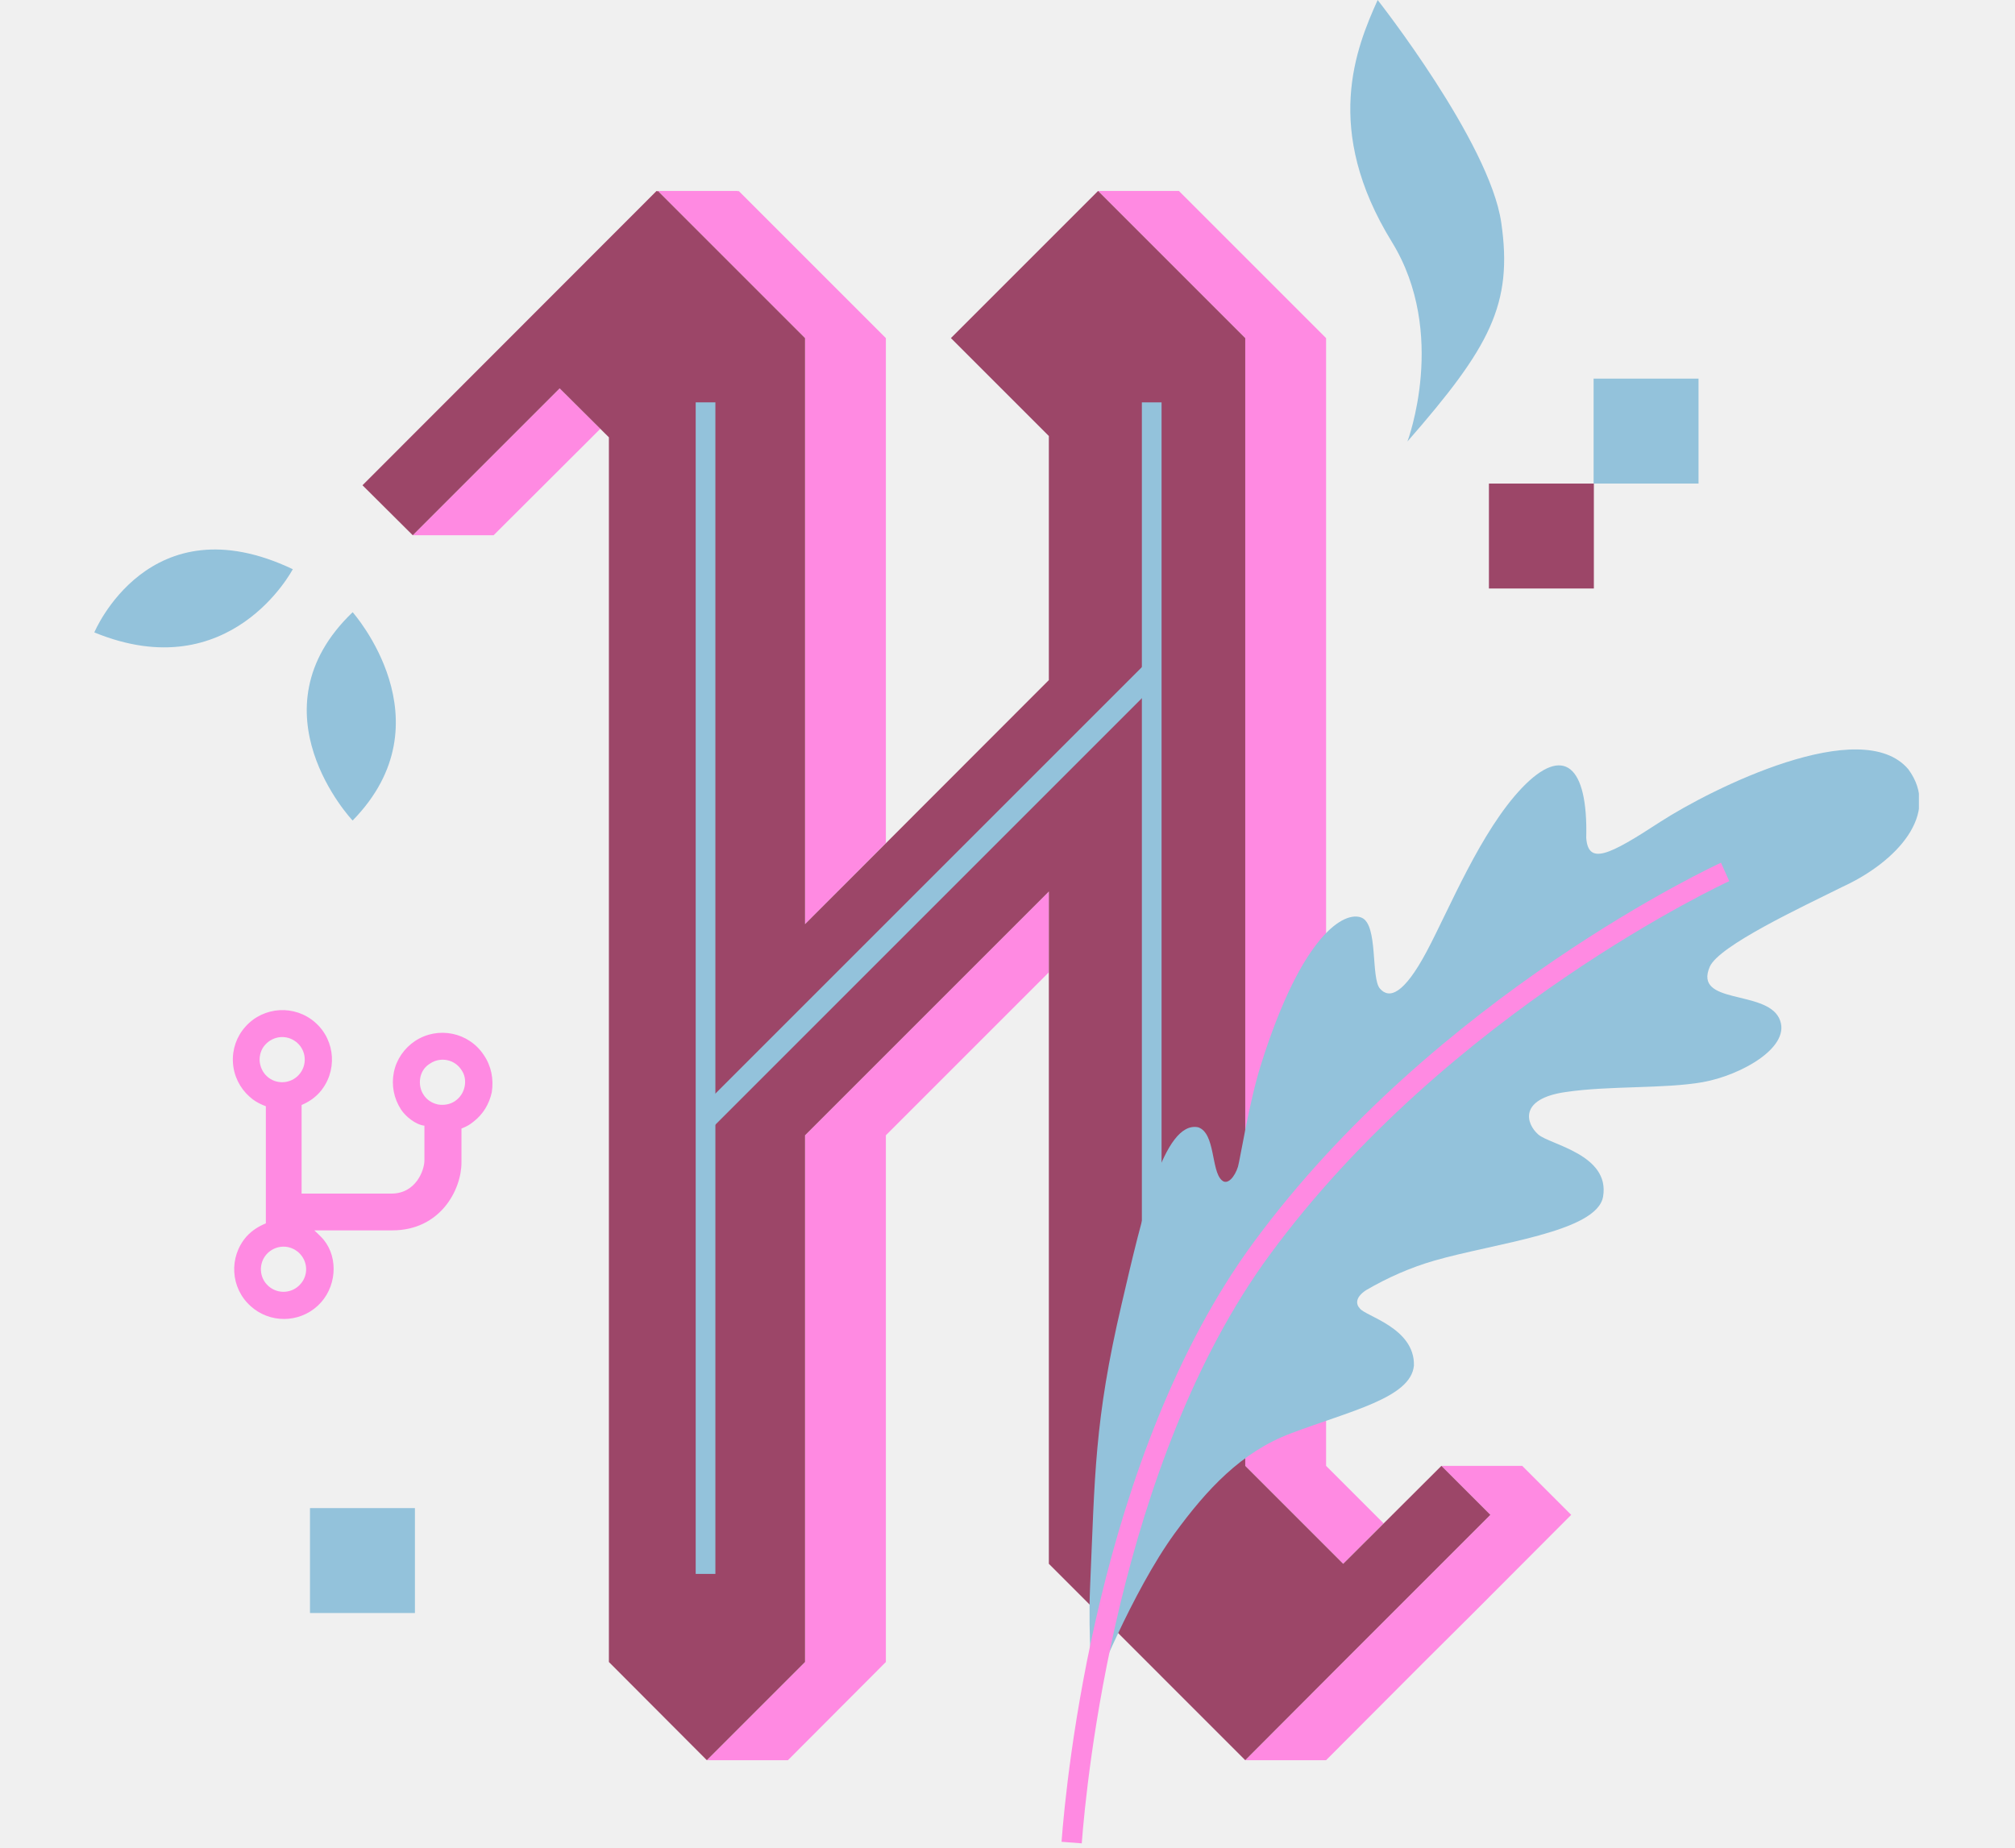
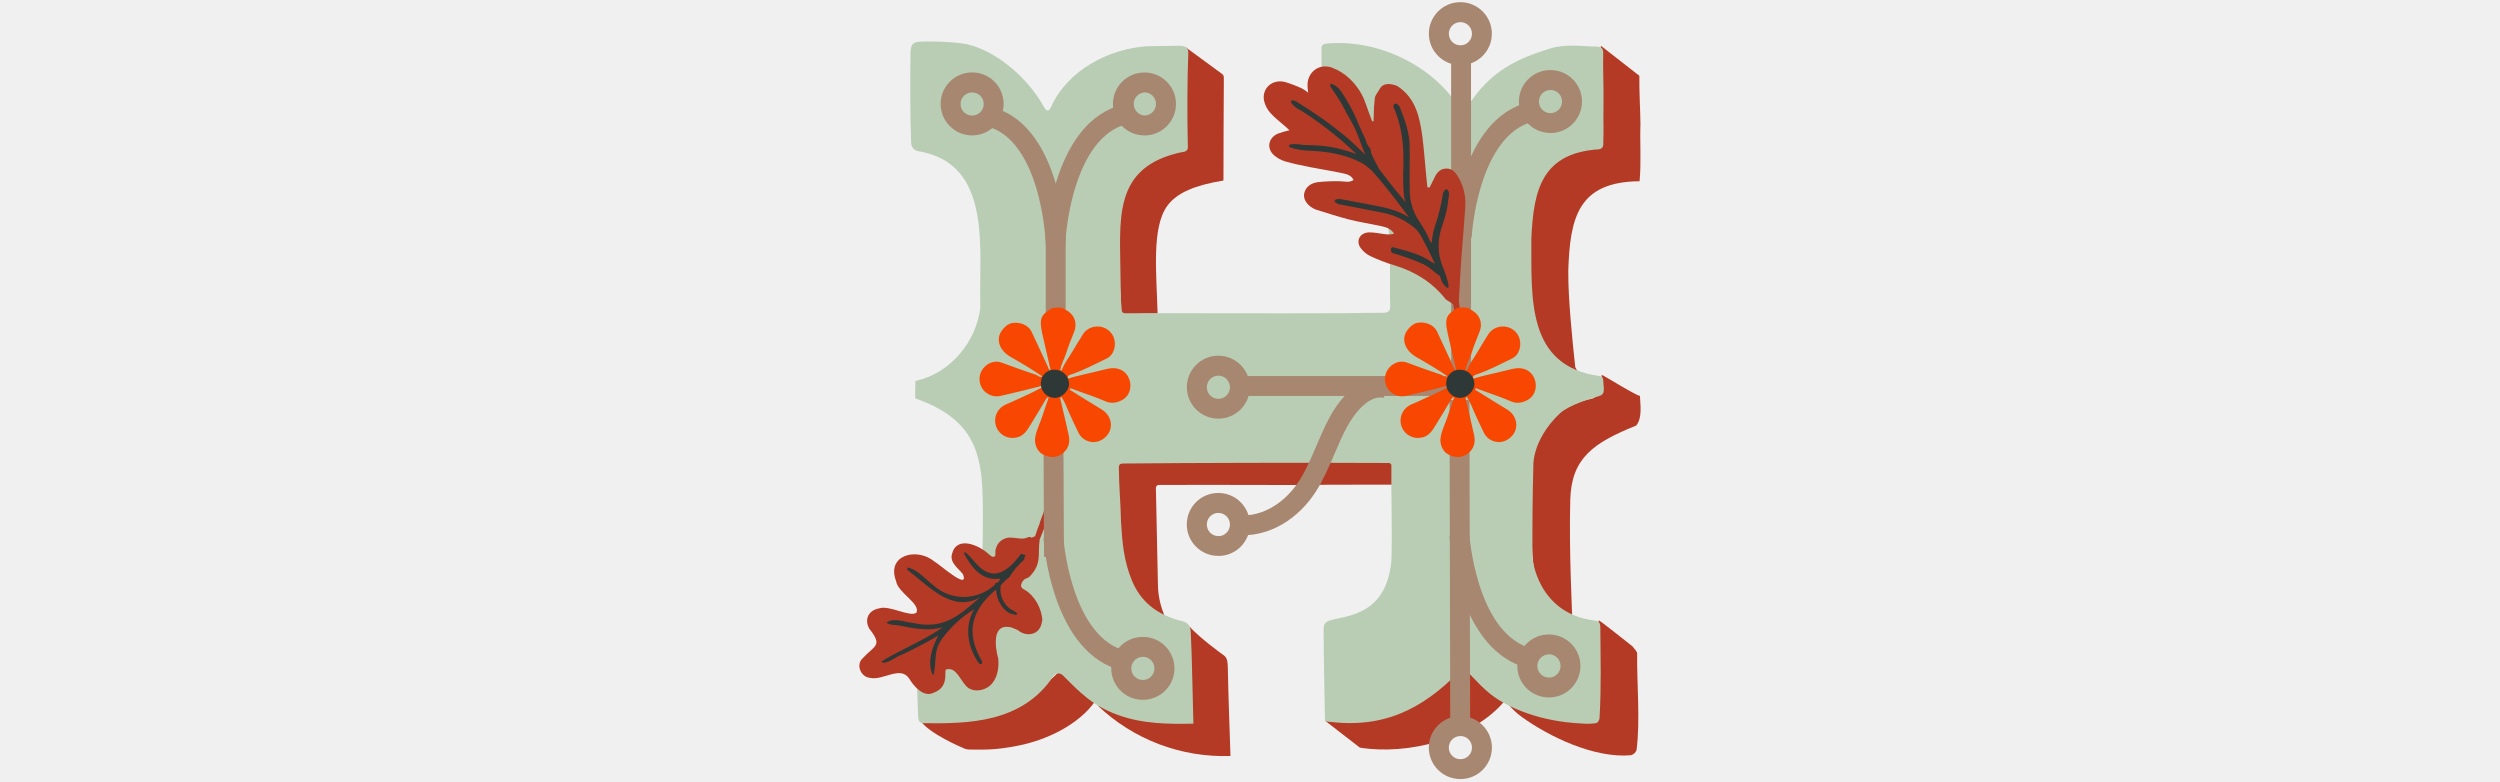
- <svg xmlns="http://www.w3.org/2000/svg" width="470" height="431" viewBox="0 0 470 431" fill="none">
-   <g clip-path="url(#clip0)">
-     <path d="M112.835 246.094C109.33 240.776 102.138 239.325 96.819 242.831C94.281 244.523 92.468 247.122 91.864 250.143C91.259 253.165 91.864 256.247 93.556 258.846C94.644 260.478 96.94 262.351 98.995 262.593V270.691C98.995 272.988 97.001 278.427 91.32 278.427H70.349V257.758C71.92 257.093 73.31 256.187 74.519 254.857C78.749 250.083 78.326 242.77 73.552 238.54C68.777 234.309 61.465 234.732 57.234 239.507C55.179 241.803 54.152 244.765 54.333 247.847C54.514 250.929 55.904 253.769 58.201 255.824C58.443 256.006 58.684 256.247 58.926 256.429C59.893 257.154 60.921 257.637 62.008 258.06V285.377C60.377 286.042 58.805 287.009 57.536 288.399C53.306 293.174 53.729 300.486 58.503 304.717C58.745 304.898 58.987 305.14 59.228 305.321C64.003 308.947 70.832 308.343 74.881 303.81C78.81 299.398 78.81 292.388 74.821 288.46C74.216 287.855 73.733 287.372 73.31 287.009H91.501C102.682 287.009 107.637 277.581 107.637 271.175V263.258C108.363 262.956 109.088 262.654 109.753 262.17C109.994 261.989 110.236 261.807 110.478 261.626C112.654 259.934 114.104 257.577 114.708 254.797C115.192 251.715 114.587 248.632 112.835 246.094ZM60.558 247.484C60.498 246.094 60.921 244.704 61.888 243.677C63.761 241.622 66.843 241.32 69.019 243.012C69.14 243.072 69.261 243.193 69.321 243.254C71.497 245.188 71.678 248.512 69.744 250.687C67.81 252.863 64.426 253.044 62.311 251.11C61.283 250.204 60.679 248.874 60.558 247.484ZM70.046 299.58C68.112 301.755 64.788 301.937 62.613 300.003C60.437 298.069 60.256 294.745 62.19 292.569C64.063 290.514 67.145 290.212 69.321 291.904C69.442 291.965 69.563 292.086 69.623 292.146C71.799 294.08 72.041 297.404 70.046 299.58ZM108.363 253.528C108.06 254.918 107.275 256.066 106.126 256.852C104.978 257.637 103.528 257.879 102.138 257.637C100.748 257.335 99.539 256.55 98.814 255.401C98.028 254.253 97.786 252.802 98.028 251.412C98.27 250.143 98.935 249.055 99.962 248.33C100.083 248.27 100.204 248.149 100.325 248.089C102.742 246.457 106.066 247.122 107.637 249.599C108.423 250.687 108.665 252.138 108.363 253.528Z" fill="#FF8AE2" />
-     <path d="M187.775 136.041V215.574L206.631 196.658V136.041V78.869L172.304 44.541L172.183 44.662L172.062 44.541H153.448L187.775 78.869V136.041Z" fill="#FF8AE2" />
-     <path d="M290.455 90.291V136.041V307.618V341.945L313.3 364.79L322.728 355.362L309.311 341.945V307.618V136.041V90.291V78.869L274.984 44.541H256.128L290.455 78.869V90.291Z" fill="#FF8AE2" />
-     <path d="M153.448 44.541H153.146L153.327 44.662L153.448 44.541Z" fill="#FF8AE2" />
-     <path d="M244.645 207.959L187.775 264.829V387.695L164.87 410.6H183.786L206.631 387.695V264.829L244.645 226.815V207.959Z" fill="#FF8AE2" />
-     <path d="M130.543 90.593L96.275 124.86H115.131L140.031 100.021L130.543 90.593Z" fill="#FF8AE2" />
-     <path d="M355.061 341.945H336.205L347.628 353.368L324.722 376.273L313.3 387.695L290.455 410.6H309.311L332.156 387.695L343.639 376.273L366.484 353.368L355.061 341.945Z" fill="#FF8AE2" />
-     <path d="M313.3 364.79L290.455 341.945V307.618V136.041V90.291V78.869L256.128 44.541L221.8 78.869L244.645 101.713V158.644L187.775 215.574V136.041V78.869L153.448 44.541L153.327 44.662L153.145 44.541L84.551 113.196L96.275 124.86L130.542 90.593L142.025 102.015V387.695L164.87 410.6L187.775 387.695V264.829L244.645 207.959V307.618V364.79L290.455 410.6L313.3 387.695L324.722 376.273L347.628 353.367L336.205 341.945L313.3 364.79Z" fill="#9C4668" />
-     <path d="M166.864 93.857H162.271V367.147H166.864V93.857Z" fill="#93C2DB" />
-     <path d="M270.935 295.41L266.342 299.519V93.857H270.935V295.41Z" fill="#93C2DB" />
-     <path d="M166.683 262.533L163.178 258.786L266.825 155.138L270.33 158.885L166.683 262.533Z" fill="#93C2DB" />
-     <path d="M279.456 262.956C271.418 261.384 266.462 283.443 261.628 304.173C255.221 331.55 255.403 344.181 254.254 370.41C253.771 381.228 254.859 394.524 254.859 394.524C254.859 394.524 263.985 371.438 274.017 357.658C281.45 347.505 289.488 338.742 301.032 334.391C314.871 329.133 329.074 326.111 329.799 318.557C330.041 309.733 318.377 307.013 317.168 305.2C316.261 304.233 316.08 302.662 318.618 300.97C323.695 298.008 329.074 295.651 334.513 294.08C348.715 289.97 372.467 287.432 373.917 279.152C375.609 269.301 361.467 267.005 358.808 264.648C355.907 262.11 354.215 256.308 365.214 254.736C375.428 253.226 388.18 254.011 397.124 252.44C406.069 250.869 418.277 244.1 414.953 237.452C411.629 230.864 394.949 234.37 398.817 225.486C400.992 220.59 420.15 211.646 429.76 206.871C442.391 201.07 452.786 189.829 445.11 179.434C434.171 166.561 399.361 183.906 387.273 191.702C375.247 199.559 370.472 201.855 369.989 195.449C370.412 178.587 364.731 173.632 355.001 183.785C345.331 193.938 338.079 212.008 332.76 221.98C327.442 231.952 324.058 233.1 321.882 230.623C319.706 228.145 321.519 215.695 317.591 214.063C313.663 212.431 303.751 217.75 294.142 248.27C291.362 257.033 289.247 270.51 288.763 272.142C288.038 274.499 286.285 276.614 284.956 275.285C282.478 273.048 283.505 264.285 279.456 262.956C279.396 262.956 279.456 262.956 279.456 262.956Z" fill="#93C2DB" />
-     <path d="M247.606 429.637C248.694 415.012 256.007 339.407 292.329 289.91C334.876 231.952 400.751 201.553 401.415 201.251L403.349 205.542C402.684 205.844 337.897 235.82 296.136 292.751C260.6 341.16 253.408 415.616 252.32 430L247.606 429.637Z" fill="#FF8AE2" />
-     <path d="M396.185 112.798V88.322H371.709V112.798H396.185Z" fill="#93C2DB" />
-     <path d="M96.78 376.272V351.796H72.303V376.272H96.78Z" fill="#93C2DB" />
-     <path d="M371.769 137.28V112.803H347.293V137.28H371.769Z" fill="#9C4668" />
-     <path d="M68.294 132.777C68.294 132.777 53.789 160.578 22 147.524C22 147.524 34.752 116.822 68.294 132.777Z" fill="#93C2DB" />
-     <path d="M82.254 142.81C82.254 142.81 104.918 168.253 82.254 191.4C82.194 191.4 58.201 165.836 82.254 142.81Z" fill="#93C2DB" />
-     <path d="M328.288 102.982C328.288 102.982 337.776 77.781 324.662 56.447C308.465 30.157 316.322 11.181 321.338 0C321.338 0 347.446 33.179 350.166 51.914C352.946 71.012 347.507 80.984 328.288 102.982Z" fill="#93C2DB" />
-   </g>
+ <svg xmlns="http://www.w3.org/2000/svg" id="Layer_1" data-name="Layer 1" width="3200" height="1000" viewBox="0 0 400 400">
  <defs>
-     <clipPath id="clip0">
-       <rect width="425.588" height="430" fill="white" transform="translate(22)" />
-     </clipPath>
+     <style>.cls-1{fill:#b53a25;}.cls-2{fill:#b8cdb4;}.cls-3{fill:#a88771;}.cls-4{fill:#2d3837;}.cls-5{fill:#f74700;}</style>
  </defs>
+   <path class="cls-1" d="M166.74,73.08l.1,4.24c-12.13,1.75-25.46,5.29-30.31,17.49-3.87,9.27-4.36,23.93-4.05,35,.34,8.37,1.45,23.07,1.77,31l18.45-.28c-.59-20.77-3.16-44.1,5-55.21,4.91-6.67,14.17-10.5,28.71-12.89,0-16.64.12-35.52.2-52.16,0-1.65-.28-1.93-1.07-2.54L166.81,24C166.31,37.68,166.29,54.92,166.74,73.08Z" />
+   <path class="cls-1" d="M102.7,343.09c-3.31,4.6-11.56,9.68-16,13a58.54,58.54,0,0,1-15.34,8,80.33,80.33,0,0,1-16,3.74,122.93,122.93,0,0,1-15.43,1c-2.44,0-6,0-8.89-.11,4.53,7,22.22,14.31,22.22,14.31h0a7.2,7.2,0,0,0,3.3.74c7.44,0,12.48.43,24.74-2,14.41-2.83,30.93-10.58,39.56-22.9l.36-.5C113.79,354.12,108.49,348.89,102.7,343.09Z" />
+   <path class="cls-1" d="M134,279.6l-1.8-43.92c38.8-.24,96.49-.45,142.12-.26,0,4.86,0,7.93.08,12.73,0,0-48.62,0-43.26.15s-51.86-.17-78,0c-1.69.34-1.32,1.94-1.29,2.89l1,47.74a42,42,0,0,0,3.85,17.33c-3-1.29-5.9-1.23-8.57-3.57C148.14,312.65,135.05,302.41,134,279.6Z" />
+   <path class="cls-1" d="M186.47,335.46c-.73-.52-12.34-8.9-17.62-14.84.38,17.42,1.19,31.89,1.74,49.21-11.35.28-38.6-6.81-48.67-8.68A93.61,93.61,0,0,0,190,387.05c-.48-15-1.07-30.05-1.35-45.07C188.58,339.13,188.43,336.71,186.47,335.46Z" />
+   <path class="cls-1" d="M399.91,63.38c-.09-7.2-.68-17.56-.56-24.58L379.64,23.43c.08,16.15,1.67,41.19,1.05,49.48,0,0-11.54-.72-20.29,4.48-5.89,3.5-13.91,15.31-15.53,24.79-.91,5.33-2.76,23.38-2.58,31.06.14,22.47,1.49,50.08,25.76,57.41a18.8,18.8,0,0,1-1.52-2.69c-1.5-13.91-3.69-35.37-3.57-49.34.87-27.17,5-45.58,36.51-45.82C400.36,83,399.58,73.29,399.91,63.38Z" />
+   <path class="cls-1" d="M399.64,202.64c-1,.54-18.79-10.63-19.62-10.73.38,3.58-.19,8.3-2.95,10.91a3.31,3.31,0,0,1-2.25,1.33c-15.18,2.83-30.74,16.06-30.55,32.41.1,8.23-.28,15.95-.22,24.51.07,11-.4,31.49,4.35,40.88,3.47,6.85,12.53,12.13,16.53,12.79.08,0-1.68-32.59-.95-58.93.6-21.42,12-29.13,33.76-37.93C401,213.87,399.81,207.16,399.64,202.64Z" />
+   <path class="cls-1" d="M332.1,360.4c5.74,2.68,29,7.06,37.79,4.86,3.75-.94,8,4.62,8.45,1.86.35-16,.25-33.94.14-49.53.85.12,15.66,12.08,17.39,13.38.82,1.22,2.33,2.42,2.36,3.66-.21,15.34,1.66,34.24-.33,49.46a4.31,4.31,0,0,1-2.79,2.59c-19.12,1.67-42.27-9.74-55.83-19.51A37.35,37.35,0,0,1,332.1,360.4Z" />
+   <path class="cls-1" d="M319.53,352c-2.74-2.23-6.3-7.53-9.7-11.2-16.81,17.63-46.49,30.6-71.16,28.38l17.57,13.6c24.61,4,58.1-4.47,74.22-24A78.76,78.76,0,0,1,319.53,352Z" />
+   <path class="cls-2" d="M164.41,23.42c1.86.1,4.11.73,4,3.55-.58,16-.6,32.58-.22,48.52a2.12,2.12,0,0,1-1.71,2.12c-37.81,7.32-32.87,35.11-32.74,66.17,0,4.53.16,10.73.44,14.91a1.83,1.83,0,0,0,1.86,1.71c11.41-.18,78,.16,112.87-.05,6.56-.14,12.73-.19,19.28-.22,2.65,0,3.62-.94,3.58-3.5-1-33.85,6.12-66.13-33-79.6a2.78,2.78,0,0,1-1.87-2.65c.21-16.71-.28-33.17-.31-49.87a2.12,2.12,0,0,1,1.89-2.11c25.78-2.79,54.05,10.44,67.86,31.53,1.87,2.85,3.45,3.2,5.52,0C323,36.3,337,30,353.63,24.84c8.14-2.51,17-1.06,23.22-1,3,0,4.13.66,4,3.82-.15,6.41.08,12.82.16,19.23,0,11.37-.06,21.59-.12,27.18a2.41,2.41,0,0,1-2.25,2.36c-28.84,1.94-33.49,20.15-34.59,45.7.17,30.21-2.79,65.47,35.18,70.44a1.84,1.84,0,0,1,1.58,1.71c.06,1.26.3,3.31.35,4.57.09,2.15-.34,3.32-2.41,3.93-4.38,1.29-15.44,4.59-20,8.78-6.52,6-13.93,16.67-13.7,27.76-.42,15.44-.5,30.89-.44,46.34,0,0,2.44,28.33,31.54,32,2.4.3,3.2.82,3.22,3.7.1,15.35.54,30.32-.4,46.21-.06,1-.72,2.54-2,2.74a35.42,35.42,0,0,1-7.76.08c-20.3-1-36.63-7.71-45.78-14.76-3.12-2.4-9.14-8.53-12.29-12a2.55,2.55,0,0,0-3.75-.07c-19.47,20.06-40,29.94-69,25.69-.22-16-.68-31.23-.7-47.38,0-2.28,1-3.35,2.49-3.95,7.17-2.79,29.32-1.42,32.21-30.55.53-17.47-.18-31.86,0-49.37-.13-.41-.91-1.19-1.48-.95-45.55-.21-98.65-.08-135.8.27-1.51,0-2.27.39-2.26,2.16.07,10.09.91,17.69,1.12,27.79.62,10.46,1.37,19.75,5.61,30.05,4.14,10,12,17.38,25.69,20.71,2.75.67,4.24,2.23,4.39,5.39.74,15,.89,32.08,1.36,47.1-13.1.26-26.09.13-38.81-4.52-12.88-4.7-19.41-11.59-28.09-20.28a3.12,3.12,0,0,0-4.81.49c-16,24.13-44.07,24.28-65.73,24.08-3.07,0-3.41-1.14-3.53-4.21-.64-15.5-.82-31.17-1.12-46.72a2.49,2.49,0,0,1,2.51-2.69C49,315.91,62.62,304,62.85,290.54c.1-5.87.37-13.61.36-19.48,0-31.2,1.73-54.43-34.4-67-.59-.21,0-5.9-.18-8.47a.6.6,0,0,1,.47-.64c17.44-3.83,30.95-20.14,32.82-37.58-.83-30,6.54-73.55-31.82-80a4.24,4.24,0,0,1-3.58-3.89C26,61.81,26,39.8,26.18,27.2c.08-5.38,1.86-5.83,6.4-5.91a134.78,134.78,0,0,1,19.74.89c15.42,2,33.44,16.56,42.3,32.77,1.35,2.48,2.68,1.89,3.53-.21,8.5-19.05,30.12-30,49.68-31.09Z" />
+   <rect class="cls-3" x="303.18" y="26.94" width="10.19" height="168.19" transform="matrix(1, 0, 0, 1, -0.2, 0.54)" />
+   <path class="cls-3" d="M353.86,68.09a16.11,16.11,0,0,1-.13-32.22h.14a16.1,16.1,0,0,1,16.1,16h0a16.13,16.13,0,0,1-16,16.25Zm0-22h-.06a5.92,5.92,0,0,0-4.09,10.14,5.84,5.84,0,0,0,4.14,1.7h.06a5.92,5.92,0,0,0,5.86-6h0a5.92,5.92,0,0,0-5.91-5.87Z" />
+   <path class="cls-3" d="M313.46,121.73l-10.17-.52c.12-2.32,3.27-56.8,36.37-68l3.26,9.65c-13.5,4.57-20.77,19.94-24.48,32A125.72,125.72,0,0,0,313.46,121.73Z" />
+   <rect class="cls-3" x="302.33" y="204.76" width="10.19" height="170.93" transform="translate(-0.59 0.62) rotate(-0.12)" />
+   <path class="cls-3" d="M353.05,357.07h-.15a16.11,16.11,0,0,1,.14-32.22h.14a16.14,16.14,0,0,1,16,16.25h0a16.11,16.11,0,0,1-16.1,16Zm0-22a5.92,5.92,0,0,0-4.22,10.07,5.86,5.86,0,0,0,4.17,1.77,5.67,5.67,0,0,0,4.2-1.7A5.86,5.86,0,0,0,359,341h0a5.93,5.93,0,0,0-5.87-6Z" />
+   <path class="cls-3" d="M307.73,398.87h-.15a16.11,16.11,0,0,1,.14-32.22h.14a16.12,16.12,0,0,1,16,16.24h0a16.13,16.13,0,0,1-16.1,16Zm0-22a5.92,5.92,0,0,0-.05,11.84,5.7,5.7,0,0,0,4.2-1.7,5.9,5.9,0,0,0,1.77-4.17h0a5.92,5.92,0,0,0-5.87-6Z" />
+   <path class="cls-3" d="M307.73,33.35h-.15a16.1,16.1,0,0,1-16-16.24,16.14,16.14,0,0,1,16.11-16h.14a16.14,16.14,0,0,1,16,16.25h0a16.11,16.11,0,0,1-16.1,16Zm0-22a5.92,5.92,0,0,0-4.22,10.07,5.86,5.86,0,0,0,4.17,1.77,5.65,5.65,0,0,0,4.2-1.69,5.91,5.91,0,0,0,1.77-4.18h0a5.93,5.93,0,0,0-5.87-6Z" />
+   <path class="cls-3" d="M339.24,341.17c-33.05-11.18-36.93-64.46-37.08-66.72l10.17-.67c0,.48,3.57,48.74,30.17,57.74Z" />
+   <path class="cls-3" d="M183.81,284.62h-.14a16.11,16.11,0,0,1,.13-32.22h.14a16.14,16.14,0,0,1,16,16.25h0a16.11,16.11,0,0,1-16.1,16Zm0-22a5.91,5.91,0,0,0-5.91,5.87,5.91,5.91,0,0,0,5.86,6,5.7,5.7,0,0,0,4.2-1.7,5.86,5.86,0,0,0,1.77-4.17h0a5.93,5.93,0,0,0-5.87-6Z" />
+   <path class="cls-3" d="M183.81,214.35h-.14a16.1,16.1,0,0,1-16-16.24,16.12,16.12,0,0,1,16.1-16h.14a16.12,16.12,0,0,1,16,16.24h0a16.11,16.11,0,0,1-16.1,16Zm0-22a5.92,5.92,0,0,0-5.91,5.87,5.85,5.85,0,0,0,1.69,4.21,5.94,5.94,0,0,0,4.17,1.77,5.66,5.66,0,0,0,4.2-1.7,5.86,5.86,0,0,0,1.77-4.17h0a5.93,5.93,0,0,0-5.87-6Z" />
+   <rect class="cls-3" x="195.28" y="192.54" width="109.01" height="10.19" />
+   <path class="cls-3" d="M196.54,274.05a35.21,35.21,0,0,1-6.38-.58l1.85-10c12,2.21,25.06-4.6,33.23-17.37,3.36-5.23,5.94-11.27,8.67-17.67,2.13-5,4.32-10.1,6.93-14.89,8.14-14.91,19.36-22.29,30-19.75l-2.36,9.91c-7-1.66-14.46,6.89-18.73,14.72-2.38,4.36-4.39,9-6.51,14-2.78,6.5-5.65,13.22-9.46,19.17C224.77,265.71,210.65,274.05,196.54,274.05Z" />
+   <path class="cls-1" d="M300.22,153.27l3.76,2.45c1.18,5.38,2.32,11,3.13,15.51a37.12,37.12,0,0,1,4.24-.28l-2-2.78c-.35-2.69-.95-4.71-2.2-12A14.35,14.35,0,0,1,307,153c.38-6.9.74-13.81,1.22-20.71.61-8.81,1.46-17.6,2-26.41a26.21,26.21,0,0,0-3-14.18c-1.52-2.79-3.27-5.63-7-5.4s-5.17,3.21-6.49,6.14c-.55,1.22-1.2,2.4-1.81,3.59l-1.09-.13c-.43-2.78-1.75-20-2.55-25.81-1.38-10-3.35-19.81-12.77-26,0,0-6.6-3.21-9.1,1.45-.82,1.54-2.23,3-2.5,4.66a85.3,85.3,0,0,0-.58,9.6c0,.74,0,1.48-.05,2.21l-.73.13c-1.1-3-2.25-6-3.28-9A31.34,31.34,0,0,0,251,40.28a26.51,26.51,0,0,0-9.08-5.68c-6.82-2.36-12.89,2.62-12.45,9.67,0,.68.13,1.35.31,3.15a22.73,22.73,0,0,0-3.27-2.18A65.55,65.55,0,0,0,218,42c-6.49-1.7-12.07,3.18-10.81,9.55a14,14,0,0,0,3.2,6.23c2.28,2.59,5.13,4.7,7.74,7,.64.57,1.27,1.16,2.09,1.91a46.77,46.77,0,0,0-6,1.75c-4.92,2.2-5.87,7.62-1.86,11.09a15.61,15.61,0,0,0,5.66,3.11c4.19,1.22,8.5,2.08,12.79,2.94,5.5,1.09,11,1.91,16.53,3.1,2.13.46,4.51,1,5.69,3.49-2.4,1.57-4.82.59-7.18.62a84.72,84.72,0,0,0-11.28.49c-3.24.48-6,2.22-6.82,5.72-.63,2.88,1.35,5.92,4.73,7.75a7.49,7.49,0,0,0,1.33.59c5.57,1.69,11.09,3.56,16.73,5s11.23,2.26,16.83,3.48c2.45.54,4.87,1.34,6.41,3.84a11.34,11.34,0,0,1-4,.31c-2.9-.3-5.8-1-8.7-1-4.73.07-7.07,4.25-4.44,8a13.63,13.63,0,0,0,5.18,4.26,90.86,90.86,0,0,0,12.25,4.66C284.66,139.1,293.47,144.68,300.22,153.27Z" />
+   <path class="cls-4" d="M298.69,145a12.67,12.67,0,0,1-1.36-3.45,1.16,1.16,0,0,0-.13-.27,37.05,37.05,0,0,1-3.39-2.55,23.31,23.31,0,0,0-5.33-3.59,120.12,120.12,0,0,0-14.54-5.32l-.23-.06a1.93,1.93,0,0,1-1.4-.84,2.14,2.14,0,0,1,0-1.8.81.81,0,0,1,1-.51l2.29.61c5.73,1.51,11.6,3.07,16.79,6.5.75.42,1.53.87,2.35,1.37-2.42-5.19-4.85-10-7.38-14.61a15.12,15.12,0,0,0-4.58-4.93A36.36,36.36,0,0,0,268.4,109c-6.93-1.34-13.85-2.72-20.55-4-.27-.06-.54-.1-.82-.14a5.9,5.9,0,0,1-3.17-1.16,1,1,0,0,1-.23-.12.76.76,0,0,1-.2-.91.86.86,0,0,1,.45-.43h0l-.56-.16.72.08a4,4,0,0,1,2.63-.13l.19,0c1.36.26,2.73.5,4.1.74,2.1.37,4.27.75,6.4,1.2,1.53.32,3.1.62,4.61.91,6.54,1.23,13.27,2.5,19.41,6.34l-2.3-3.06C274,101.43,268.75,94.46,263,88.08a23.72,23.72,0,0,0-7.92-5.7c-6.61-3-14.15-4.69-23.75-5.21l-.61,0a32.83,32.83,0,0,1-10.25-1.73.78.78,0,0,1-.51-.8.81.81,0,0,1,.67-.69,18.35,18.35,0,0,1,5.66.12,19,19,0,0,0,2.74.24,78.76,78.76,0,0,1,11.13.76,72,72,0,0,1,14.37,3.83l-.09-.08-.18-.17a188.08,188.08,0,0,0-26.78-21.23c-.54-.35-1.12-.66-1.72-1a11.2,11.2,0,0,1-4.46-3.56.61.61,0,0,1-.2-.19.73.73,0,0,1-.09-.74l0-.09a.82.82,0,0,1,1.12-.39,4.23,4.23,0,0,1,2.11.89l.31.2a212.7,212.7,0,0,1,23.19,16.32c3.73,3.09,7.28,6.44,11.23,10.34-.19-.5-.38-1-.56-1.49-1.25-3.33-2.42-6.47-3.63-9.55a61.43,61.43,0,0,0-4-7.84c-.9-1.59-1.84-3.24-2.67-4.92a67.78,67.78,0,0,0-4.9-8.05c-.68-1-1.38-2-2.1-3.16a.75.75,0,0,1,.08-.93.79.79,0,0,1,.5-.24l-.27-.33.41.32a.73.73,0,0,1,.29.07A9.66,9.66,0,0,1,246.77,47c.85,1.23,1.65,2.47,2.43,3.73l.36.61A83.2,83.2,0,0,1,255,62.1c.19.46.37.92.55,1.38q1.18,2.55,2.27,5.14c.1.18.19.36.3.53a14.72,14.72,0,0,1,1.26,2.93,8.25,8.25,0,0,0,2.08,3.79.78.78,0,0,1,.25.49,16.22,16.22,0,0,0,.48,2.46c1.23,2.67,2.56,5.3,4,7.84.82,1.13,1.7,2.24,2.59,3.37.59.75,1.18,1.5,1.75,2.25,2,2.68,4.24,5.33,6.37,7.88l2.1,2.53a3.31,3.31,0,0,1,.44.76,2.37,2.37,0,0,0,.19.39,6.41,6.41,0,0,0-.39-1.82,9.59,9.59,0,0,1-.41-1.72A113.42,113.42,0,0,1,278.56,85l0-1.9c.21-10.41-1.32-19.36-4.67-27.36l-.12-.24a1.86,1.86,0,0,1,0-2.13.8.8,0,0,1,.75-.31,3,3,0,0,1,2.36,2.26c2.62,6.63,5,13.19,4.9,20.44,0,1.62,0,3.24,0,4.87-.06,5.46-.12,11.1,0,16.64a28.27,28.27,0,0,0,4.68,15.78A55.41,55.41,0,0,1,292,123a3.59,3.59,0,0,0,.66,1c.22.23.35.25.43.23a1.9,1.9,0,0,0,0-.25,34.23,34.23,0,0,1,1.87-9,96.78,96.78,0,0,0,3.63-14.53c0-.15.05-.31.07-.47A4,4,0,0,1,300,97.07a.79.79,0,0,1,1.09.07,3.41,3.41,0,0,1,.67,3.35c0,.3-.1.58-.12.85a52.82,52.82,0,0,1-2.75,12.81c-3.09,8.08-3.1,15.62,0,23,.22.54.46,1.12.71,1.71C299.59,138.9,304.8,152.87,298.69,145Z" />
+   <path class="cls-5" d="M311.8,157.72a5.14,5.14,0,0,0,1,.73c4.69,2.18,6.62,6.75,4.67,11.56-1.5,3.72-3,7.45-4.19,11.27-.89,2.81-2.63,5.33-2.81,8.36l-.39.5c.57.17.25-.34.38-.5.33,0,.73-.06.85-.41,1.09-3.14,3.23-5.67,4.86-8.5,1.8-3.13,3.77-6.16,5.64-9.25a8.63,8.63,0,0,1,5.62-4.08,8.91,8.91,0,0,1,10.22,5c1.74,4.21.32,9.34-3.55,11.19-6.14,2.92-12.12,6.21-18.63,8.31-.9.29-1.25.84-1.42,2,6.1-1.83,12.06-2.9,17.9-4.44,3.18-.83,6.37-1.6,9.56-.09,4.17,2,6,7.43,4,11.85-1.78,3.94-7.56,6.15-11.61,4.38-5.65-2.47-11.53-4.28-17.28-6.49-.45-.17-.89-.48-1.34,0-.08.67.53.77.91,1,5.15,3.21,10.27,6.45,15.47,9.57,5.75,3.45,6.36,11,.94,14.91a8.54,8.54,0,0,1-12.83-3c-1.7-3.46-3.32-7-4.92-10.48-1.21-2.66-2.11-5.58-4-8-.67.68-.36,1.3-.21,1.93,1.38,5.92,2.8,11.82,4.1,17.75.87,4-.17,7.27-3.61,9.72-2.81,2-6.75,2-10.18-.18-2.45-1.56-3.83-5.08-3.39-8.15.57-3.88,2.45-7.3,3.65-11,1-3.22,2.19-6.4,3.33-9.71a1.36,1.36,0,0,0-1.34.69c-2.66,4.43-5.22,8.92-8,13.3-1.86,3-3.62,6.07-7.7,6.64a8.89,8.89,0,0,1-7.38-15.46c1.63-1.42,3.69-2.06,5.61-2.92,5.32-2.41,10.66-4.79,15.83-7.63-.54-.7-1-.42-1.47-.3-6.68,1.69-13.36,3.37-20.08,4.88a8.83,8.83,0,0,1-10.78-10.23c1-5.19,6.52-8.53,11.1-6.8,5.89,2.23,11.85,4.27,17.8,6.3.93.32,1.6,1.58,3.1.79-5.17-3.56-10.43-6.72-15.76-9.72-4.21-2.37-6.88-6.07-6.49-10.14.3-3.13,3.71-7,6.62-7.58,4.16-.78,8.52,1,10.13,4.4,2.83,5.93,5.53,11.92,8.31,17.88.31.66.38,1.53,1.52,2-1.51-6.57-3-12.85-4.4-19.15-1.85-8.36.13-9.62,5.08-12.77A14,14,0,0,1,311.8,157.72Zm-9.61,37.33a5.2,5.2,0,0,0,5,5.79,5.6,5.6,0,0,0,5.36-5.11,5.3,5.3,0,0,0-5.06-5.3A4.89,4.89,0,0,0,302.19,195.05Z" />
+   <path class="cls-4" d="M307.86,189.3a6.78,6.78,0,0,0-7.37,6.4,7.23,7.23,0,0,0,7,8c3.63.1,7.22-3.33,7.42-7.09A7.35,7.35,0,0,0,307.86,189.3Z" />
+   <path class="cls-1" d="M99.87,257.47c-.08.48.47-3.54.8-5.17-1.16-3.48-.82-7-.52-10.58.2-2.38-.87-2.67-2.71-1.57a.23.23,0,0,0,.06.37,9.07,9.07,0,0,0-.07,3.74,1.26,1.26,0,0,0,0,1.37c-.55,4.1-1.12,8.19-1.68,12.29h0c-1,3.31-2.18,6.54-3.43,9.75l.12.05A63.7,63.7,0,0,0,90,274.5l-2.25,1,.24-.46c-.23-.32-1.09.08-1.44-.12-2.55,1.61-5.86.43-8.67.34a7.61,7.61,0,0,0-8.25,7.2c-.08.87.38,2-.58,2.51s-1.88-.51-2.64-1.09c-5-4.74-16.57-9.87-19-.25h0c-1.27,4.48,3.28,7.32,5.65,10.41,3.29,8.85-12.79-5.85-14.7-6.53h0c-8.59-7.37-24.67-3.57-19.6,9.92.94,6.11,12.56,11.53,10.49,16.22-3.11,2.64-13.88-4-19.17-2.16C4.7,312.47,2.47,317,5,321.78c7.16,9.09,2.9,8.47-3.47,15.41-3.43,3.34-.66,9.59,4,9.87,6.28,1.56,15.35-6.25,19.81.14,2.76,4.57,7.66,10,12.69,7.47,4.34-1.61,6.18-4.64,6-9.83h0c.17-.69-.22-1.91.48-2.09,4.82-1.27,6.64,4.49,9.94,8.28,3.36,3.94,10.38,2.85,13.56-1.19a1.22,1.22,0,0,1-.27,0,1.22,1.22,0,0,0,.27,0c2.81-3.37,3.48-8.15,3.1-12.53-1.89-7-3-18.53,6.72-16.06l3.31,1.36c4.17,3.68,11.66,2.83,12.4-4.76l.19-.05c-.37-6-3.6-12.37-8.85-15.7-1.14-.52-2.24-1.21-2.1-2.6,1-3.7,3.2-3.12,4.29-4.21,6.62-6.62,4.12-11.85,5.24-18.88h-.07s4.08-9.94,5.68-15.23Zm-56,87.31-.24-.09h0Z" />
+   <path class="cls-4" d="M85.3,284.21a2.13,2.13,0,0,0-.81,2.17,42.36,42.36,0,0,0-7.89,9.37c-1.5.78-2.41,2.22-3.72,3.29a1.94,1.94,0,0,0-.61,1.26,12.67,12.67,0,0,0,5,11.52c2.87,1.45,3.81,2.27,3.51,2.6-.27.62-1.24.34-1.78.14-5.07-.76-8.8-7.05-9-12.75-13.06,11-15.64,22.34-7.15,36.87.22,1.61-1.08,2-2.23.1C55,330.17,54,320,58.79,311.9A57.69,57.69,0,0,0,43,326.16c-5.36,6.87-3.29,11.63-4.86,18.63l.41.74L37.09,345l.17-.27c-2.51-6.09,0-13.33,3.16-19.34A204.57,204.57,0,0,1,22,335.07c-2.52.61-9,6-10.76,3.63,10.47-6.35,23.15-11.52,31.5-17.59-7.61,2.27-15.51.51-22.9-.94-2-.33-4.17,0-6-1.35,3.8-2.85,9.4-.24,13.65.14,15.59,3.46,23.45-3.59,34.34-13.14-14.12,8.11-26.22-5.59-36.47-13.48-.54-.25-1.27-.82-.65-1.77,5.17,1,9,5.95,13.06,9,9.54,8.57,22.79,7.64,31.46,0,.19-1.58,2-.95,2.28-1.95.16-.52,1-1.61-.16-1.32-8.34,1-13.5-5.1-17.67-12.72a.52.52,0,0,1,.81-.64c2.91,2.51,5,5.73,8,8.17,9.34,7.51,17.23-3.63,20.48-7.78C82.59,283.85,85.3,284.21,85.3,284.21Z" />
+   <rect class="cls-3" x="95.43" y="94.95" width="10.19" height="80.37" />
+   <path class="cls-3" d="M146,69.33a16.11,16.11,0,0,1-.14-32.22H146a16.11,16.11,0,0,1,16.1,16h0a16.14,16.14,0,0,1-16,16.25Zm0-22h-.05A5.92,5.92,0,0,0,146,59.14H146a5.93,5.93,0,0,0,5.87-6A5.91,5.91,0,0,0,146,47.3Z" />
+   <path class="cls-3" d="M105.57,123l-10.18-.53c.12-2.31,3.28-56.8,36.37-68L135,64.1c-13.51,4.57-20.77,19.93-24.49,32A126.05,126.05,0,0,0,105.57,123Z" />
+   <path class="cls-3" d="M57.75,69.33h-.14a16.13,16.13,0,0,1-16-16.25l5.09,0-5.09,0a16.1,16.1,0,0,1,16.1-16h.14A16.1,16.1,0,0,1,69,64.7,16,16,0,0,1,57.75,69.33Zm0-22a5.92,5.92,0,0,0-.05,11.84h.05a5.92,5.92,0,0,0,0-11.84Z" />
+   <path class="cls-3" d="M95.43,125.12A128,128,0,0,0,91,97.71C87.52,85.4,80.55,69.78,67.11,65.23l3.26-9.65c33.18,11.22,35.18,66.88,35.24,69.24l-10.18.3,5.09-.15Z" />
+   <rect class="cls-3" x="94.4" y="219.48" width="10.19" height="65.66" transform="translate(-1.14 0.45) rotate(-0.26)" />
+   <path class="cls-3" d="M145.15,358.31H145a16.11,16.11,0,0,1,.14-32.22h.14a16.11,16.11,0,0,1-.14,32.22Zm0-22a5.92,5.92,0,0,0-4.22,10.07,5.86,5.86,0,0,0,4.17,1.77,5.71,5.71,0,0,0,4.2-1.7,5.94,5.94,0,0,0,1.77-4.17l5.09,0-5.09,0a5.94,5.94,0,0,0-5.87-6Z" />
+   <path class="cls-3" d="M131.34,342.41c-33-11.18-36.92-64.46-37.07-66.72l10.16-.67-5.08.33,5.08-.33c0,.48,3.58,48.74,30.18,57.74Z" />
+   <path class="cls-5" d="M104.24,157.72a5.14,5.14,0,0,0,1,.73c4.69,2.18,6.62,6.75,4.68,11.56-1.51,3.72-3,7.45-4.2,11.27-.88,2.81-2.62,5.33-2.8,8.36l-.39.5c.57.17.25-.34.38-.5.33,0,.72-.06.85-.41,1.08-3.14,3.23-5.67,4.85-8.5,1.8-3.13,3.78-6.16,5.65-9.25a8.59,8.59,0,0,1,5.61-4.08,8.9,8.9,0,0,1,10.22,5c1.74,4.21.33,9.34-3.54,11.19-6.14,2.92-12.13,6.21-18.64,8.31-.9.29-1.24.84-1.41,2,6.09-1.83,12-2.9,17.9-4.44,3.18-.83,6.36-1.6,9.55-.09,4.18,2,6,7.43,4,11.85-1.78,3.94-7.56,6.15-11.61,4.38-5.65-2.47-11.54-4.28-17.28-6.49-.45-.17-.89-.48-1.35,0-.07.67.53.77.91,1,5.15,3.21,10.28,6.45,15.48,9.57,5.74,3.45,6.36,11,.94,14.91a8.55,8.55,0,0,1-12.84-3q-2.54-5.19-4.91-10.48c-1.21-2.66-2.12-5.58-4-8-.68.68-.36,1.3-.22,1.93,1.38,5.92,2.81,11.82,4.11,17.75.86,4-.18,7.27-3.62,9.72-2.8,2-6.75,2-10.17-.18-2.46-1.56-3.83-5.08-3.39-8.15.56-3.88,2.45-7.3,3.64-11,1-3.22,2.19-6.4,3.34-9.71a1.35,1.35,0,0,0-1.34.69c-2.66,4.43-5.22,8.92-8,13.3-1.86,3-3.62,6.07-7.7,6.64a8.89,8.89,0,0,1-7.39-15.46c1.64-1.42,3.69-2.06,5.61-2.92,5.33-2.41,10.67-4.79,15.83-7.63-.53-.7-1-.42-1.46-.3-6.68,1.69-13.36,3.37-20.09,4.88a8.82,8.82,0,0,1-10.77-10.23c1-5.19,6.51-8.53,11.1-6.8,5.89,2.23,11.84,4.27,17.8,6.3.93.32,1.59,1.58,3.1.79-5.18-3.56-10.44-6.72-15.76-9.72C73.67,180.78,71,177.08,71.4,173c.29-3.13,3.7-7,6.62-7.58,4.16-.78,8.51,1,10.13,4.4,2.83,5.93,5.53,11.92,8.31,17.88.3.66.38,1.53,1.51,2-1.51-6.57-3-12.85-4.4-19.15-1.84-8.36.14-9.62,5.09-12.77A14,14,0,0,1,104.24,157.72Zm-9.6,37.33a5.2,5.2,0,0,0,5,5.79,5.59,5.59,0,0,0,5.35-5.11,5.3,5.3,0,0,0-5.06-5.3A4.87,4.87,0,0,0,94.64,195.05Z" />
+   <path class="cls-4" d="M100.3,189.3a6.78,6.78,0,0,0-7.36,6.4,7.23,7.23,0,0,0,7,8c3.64.1,7.23-3.33,7.43-7.09A7.36,7.36,0,0,0,100.3,189.3Z" />
</svg>
